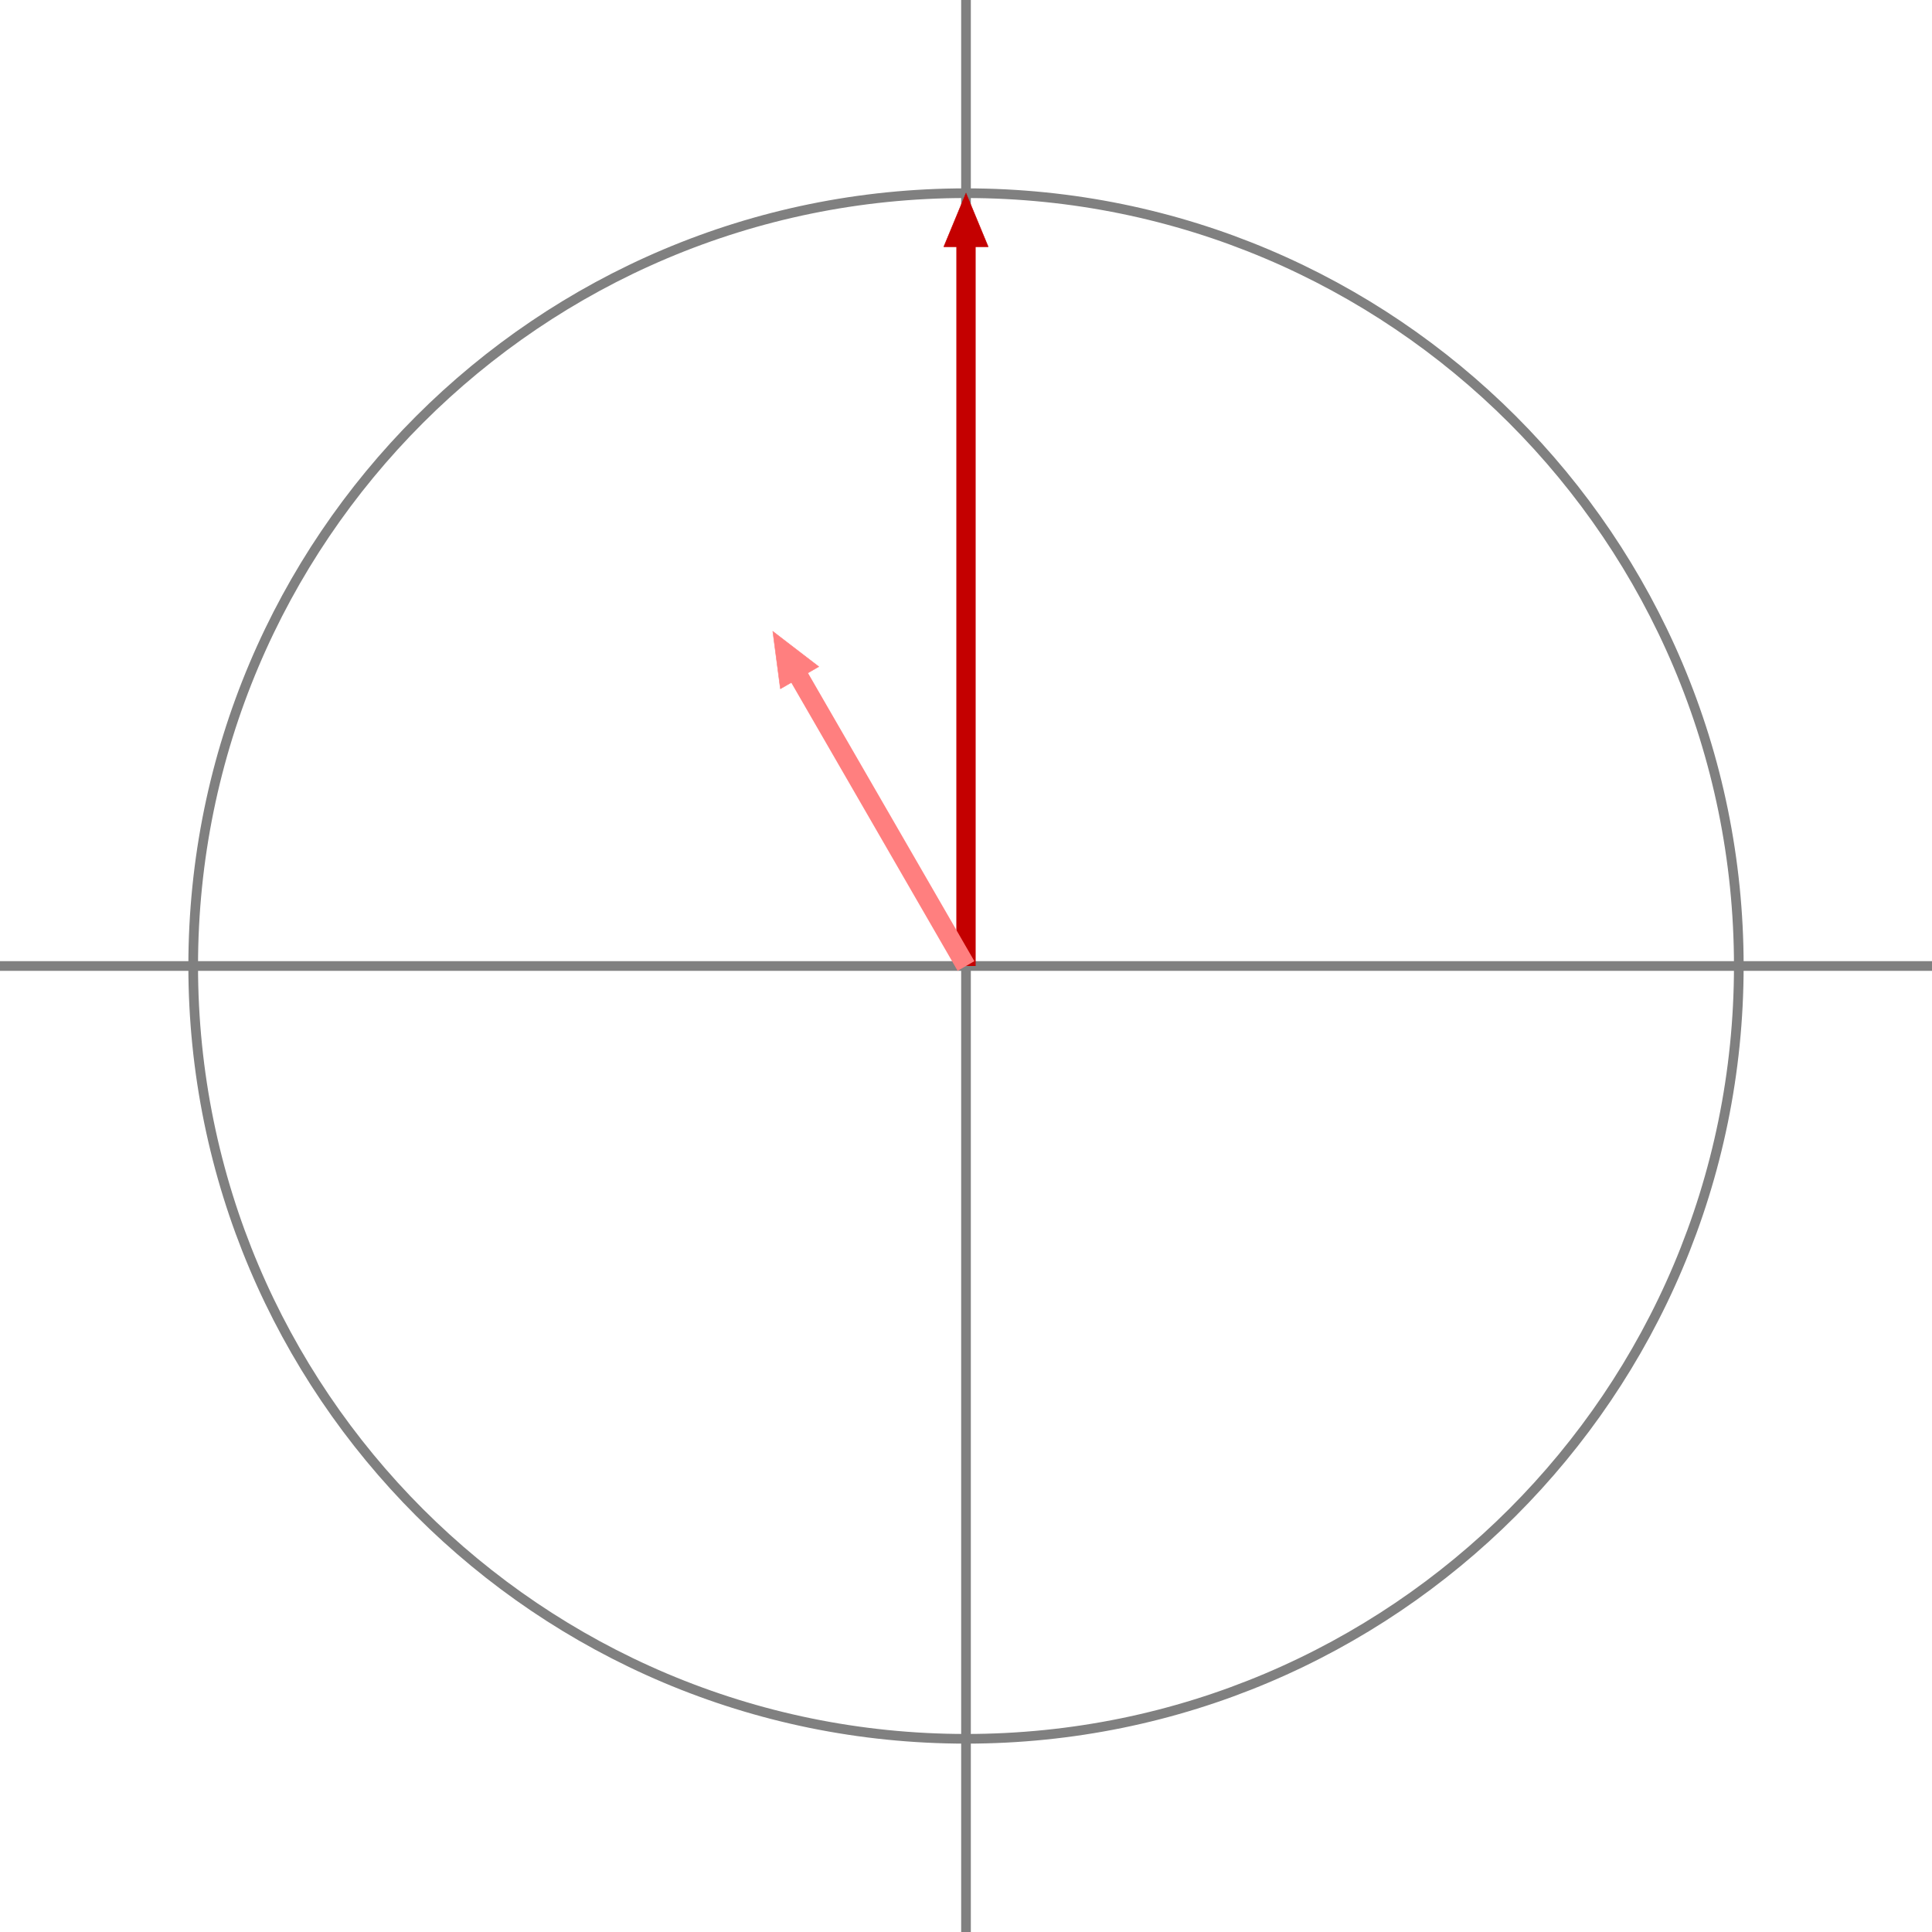
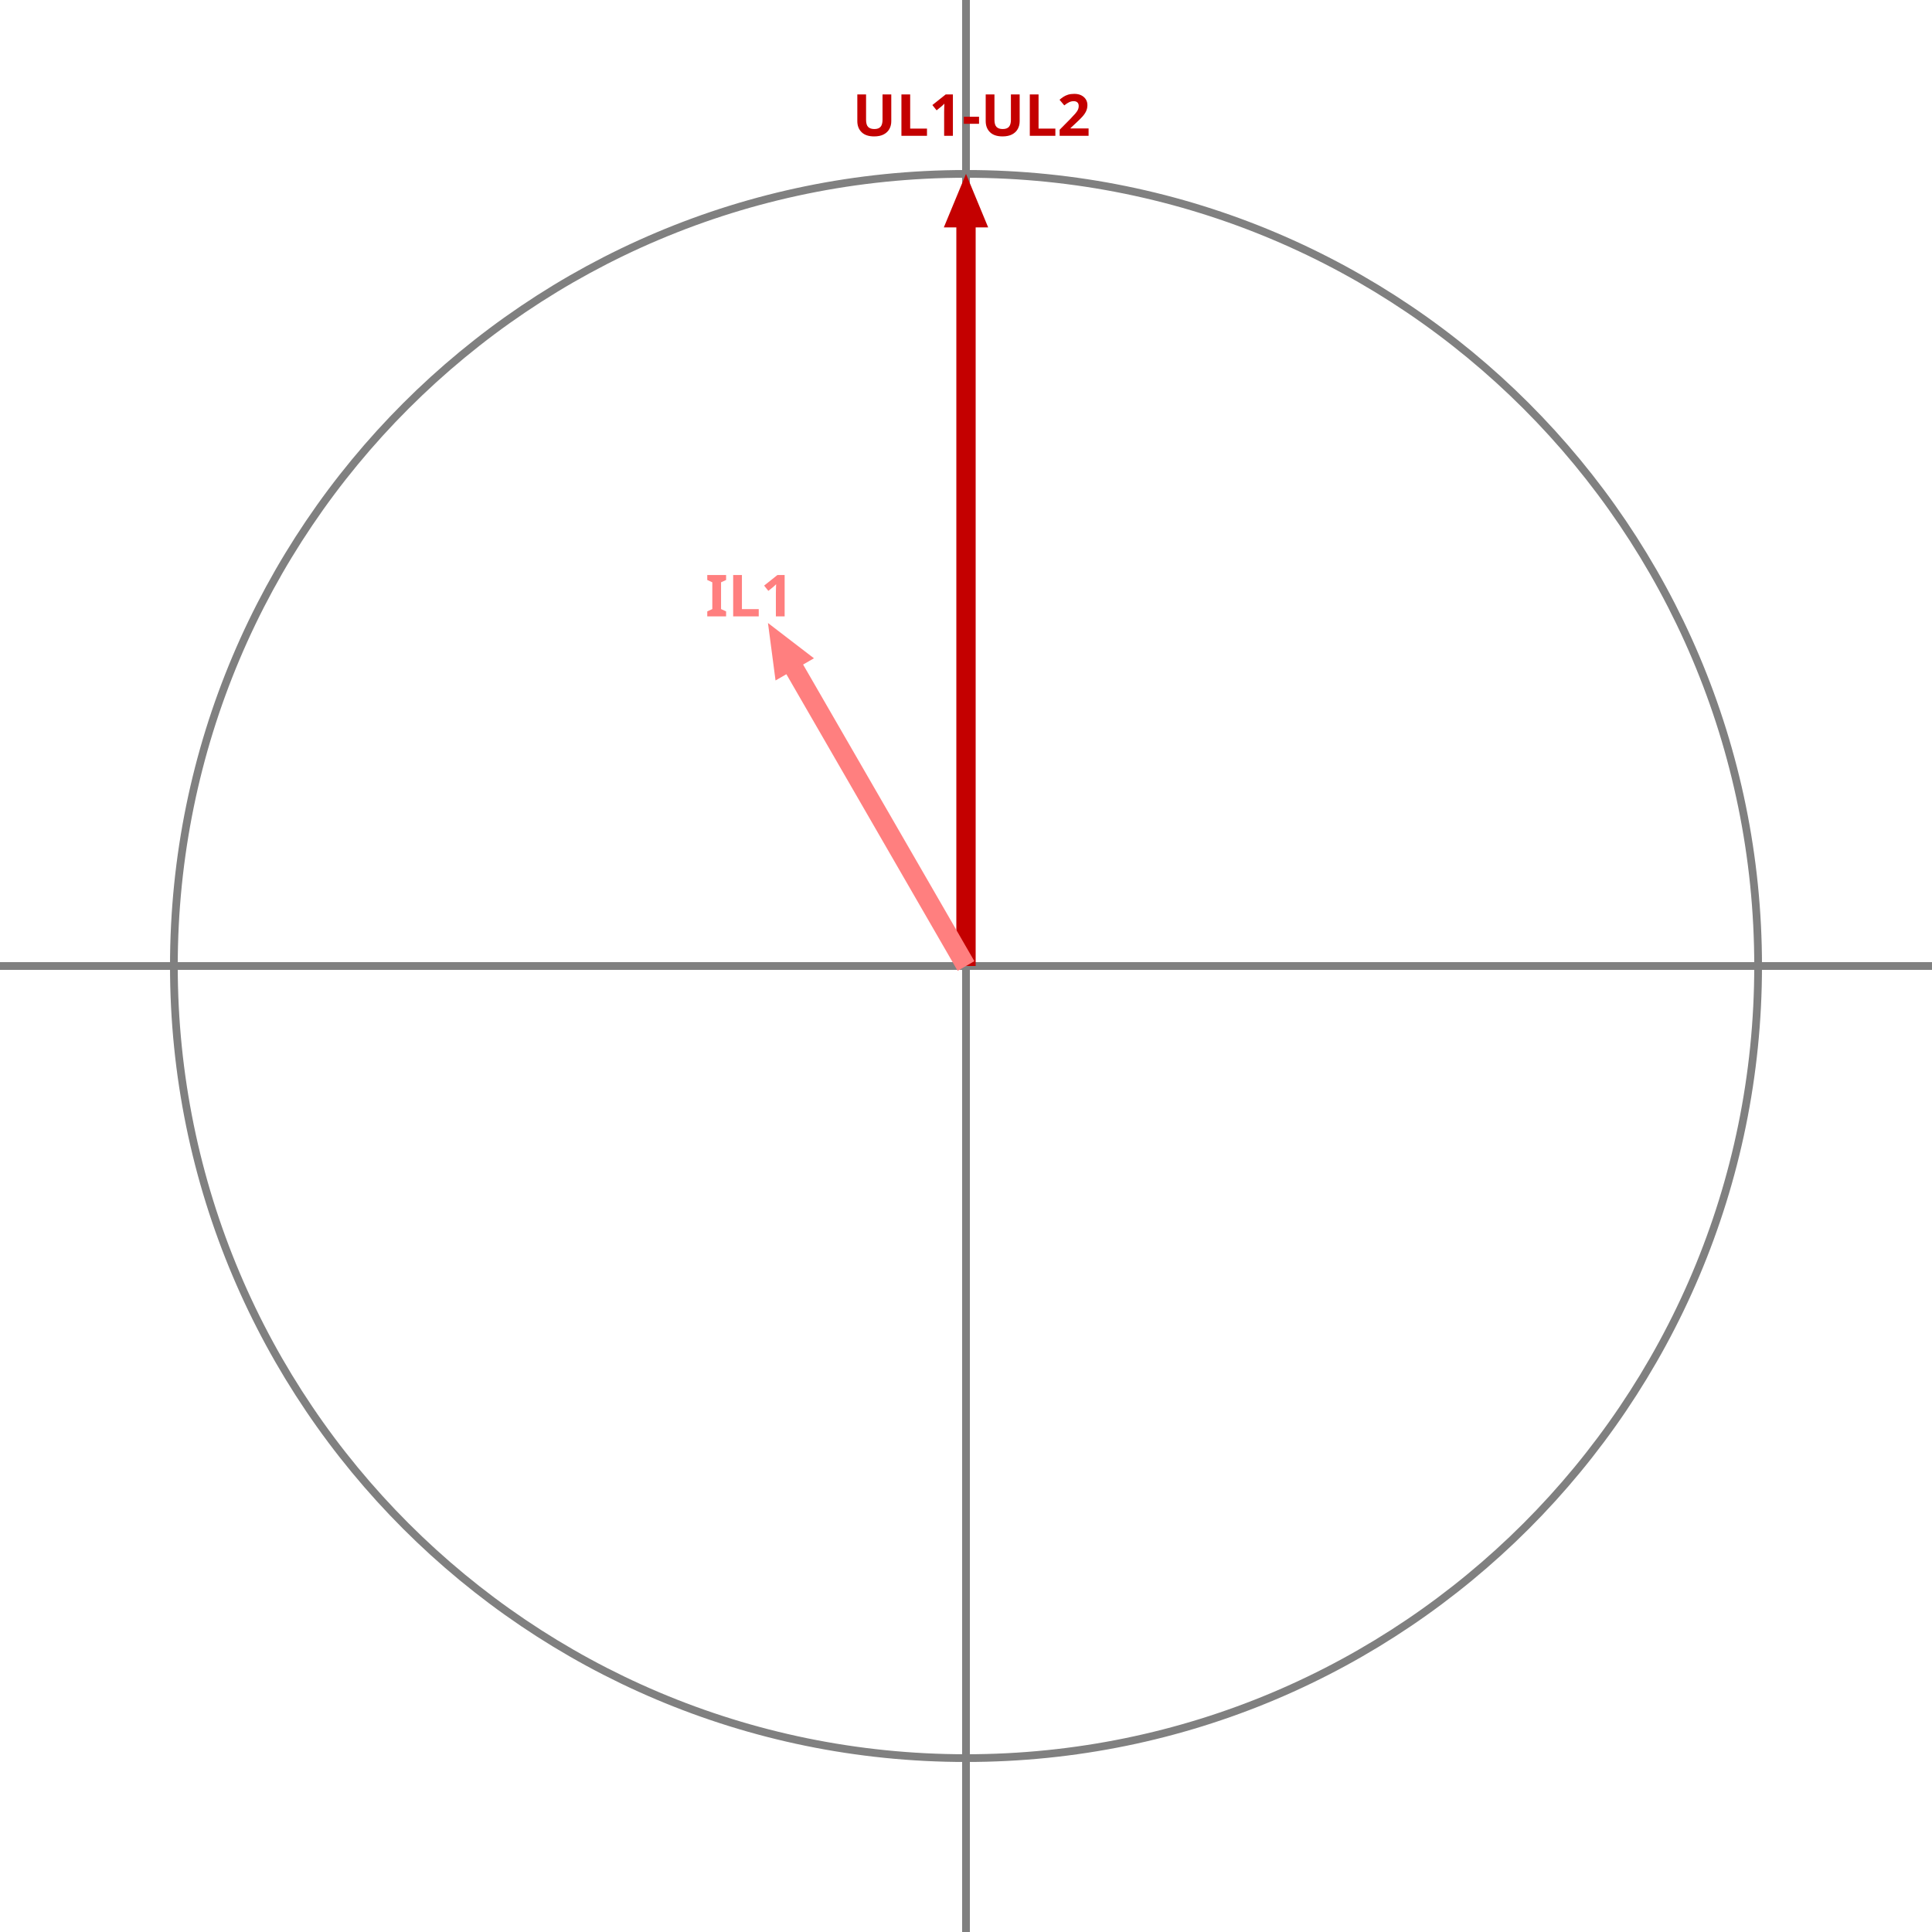
<svg xmlns="http://www.w3.org/2000/svg" width="1058.33mm" height="1058.33mm" viewBox="0 0 3000 3000" version="1.2" baseProfile="tiny">
  <defs>
</defs>
  <g fill="none" stroke="black" stroke-width="1" fill-rule="evenodd" stroke-linecap="square" stroke-linejoin="bevel">
-     <g fill="none" stroke="#808080" stroke-opacity="1" stroke-width="15" stroke-linecap="square" stroke-linejoin="bevel" transform="matrix(1,0,0,1,0,0)" font-family="Sans" font-size="120" font-weight="400" font-style="normal">
+     <g fill="none" stroke="#808080" stroke-opacity="1" stroke-width="12" stroke-linecap="square" stroke-linejoin="bevel" transform="matrix(1,0,0,1,0,0)" font-family="Sans" font-size="90" font-weight="570" font-style="normal">
      <polyline fill="none" vector-effect="none" points="0,1500 3000,1500 " />
      <polyline fill="none" vector-effect="none" points="1500,0 1500,3000 " />
-       <path vector-effect="none" fill-rule="evenodd" d="M2700,1500 C2700,837.258 2162.74,300 1500,300 C837.258,300 300,837.258 300,1500 C300,2162.74 837.258,2700 1500,2700 C2162.74,2700 2700,2162.74 2700,1500 " />
+       <path vector-effect="none" fill-rule="evenodd" d="M2730,1500 C2730,820.69 2179.31,270 1500,270 C820.69,270 270,820.69 270,1500 C270,2179.31 820.69,2730 1500,2730 C2179.31,2730 2730,2179.31 2730,1500 " />
    </g>
-     <g fill="none" stroke="#c40000" stroke-opacity="1" stroke-width="30" stroke-linecap="square" stroke-linejoin="bevel" transform="matrix(1,0,0,1,0,0)" font-family="Sans" font-size="120" font-weight="400" font-style="normal">
-       <polyline fill="none" vector-effect="none" points="1500,1485 1500,390 " />
+     <g fill="none" stroke="#c40000" stroke-opacity="1" stroke-width="30" stroke-linecap="square" stroke-linejoin="bevel" transform="matrix(1,0,0,1,0,0)" font-family="Sans" font-size="90" font-weight="570" font-style="normal">
+       <polyline fill="none" vector-effect="none" points="1500,1485 1500,360 " />
    </g>
-     <g fill="none" stroke="#c40000" stroke-opacity="1" stroke-width="1" stroke-linecap="square" stroke-linejoin="bevel" transform="matrix(1,0,0,1,0,0)" font-family="Sans" font-size="120" font-weight="400" font-style="normal">
-       <path vector-effect="non-scaling-stroke" fill-rule="evenodd" d="M1500,300 L1534.44,383.149 L1465.56,383.149 L1500,300" />
+     <g fill="none" stroke="none" transform="matrix(1,0,0,1,0,0)" font-family="Sans" font-size="90" font-weight="570" font-style="normal">
+       <path vector-effect="none" fill-rule="evenodd" d="M1500,270 L1534.44,353.149 L1465.56,353.149 L1500,270" />
    </g>
-     <g fill="#c40000" fill-opacity="1" stroke="none" transform="matrix(1,0,0,1,0,0)" font-family="Sans" font-size="120" font-weight="400" font-style="normal">
-       <path vector-effect="none" fill-rule="evenodd" d="M1500,300 L1534.44,383.149 L1465.56,383.149" />
+     <g fill="#c40000" fill-opacity="1" stroke="none" transform="matrix(1,0,0,1,0,0)" font-family="Sans" font-size="90" font-weight="570" font-style="normal">
+       <path vector-effect="none" fill-rule="evenodd" d="M1500,270 L1534.44,353.149 L1465.56,353.149" />
    </g>
-     <g fill="none" stroke="#ff7f7f" stroke-opacity="1" stroke-width="30" stroke-linecap="square" stroke-linejoin="bevel" transform="matrix(1,0,0,1,0,0)" font-family="Sans" font-size="120" font-weight="400" font-style="normal">
-       <polyline fill="none" vector-effect="none" points="1492.5,1487.01 1245,1058.33 " />
+     <g fill="none" stroke="#c40000" stroke-opacity="1" stroke-width="1" stroke-linecap="square" stroke-linejoin="bevel" transform="matrix(1,0,0,1,0,0)" font-family="Sans" font-size="90" font-weight="570" font-style="normal">
+       <text fill="#c40000" fill-opacity="1" stroke="none" xml:space="preserve" x="1323.59" y="210.9" font-family="Sans" font-size="90" font-weight="570" font-style="normal">UL1-UL2</text>
    </g>
-     <g fill="none" stroke="#ff7f7f" stroke-opacity="1" stroke-width="1" stroke-linecap="square" stroke-linejoin="bevel" transform="matrix(1,0,0,1,0,0)" font-family="Sans" font-size="120" font-weight="400" font-style="normal">
-       <path vector-effect="non-scaling-stroke" fill-rule="evenodd" d="M1200,980.385 L1271.4,1035.17 L1211.75,1069.61 L1200,980.385" />
+     <g fill="none" stroke="#ff7f7f" stroke-opacity="1" stroke-width="30" stroke-linecap="square" stroke-linejoin="bevel" transform="matrix(1,0,0,1,0,0)" font-family="Sans" font-size="90" font-weight="570" font-style="normal">
+       <polyline fill="none" vector-effect="none" points="1492.5,1487.01 1237.5,1045.34 " />
    </g>
-     <g fill="#ff7f7f" fill-opacity="1" stroke="none" transform="matrix(1,0,0,1,0,0)" font-family="Sans" font-size="120" font-weight="400" font-style="normal">
-       <path vector-effect="none" fill-rule="evenodd" d="M1200,980.385 L1271.4,1035.17 L1211.75,1069.61" />
+     <g fill="none" stroke="none" transform="matrix(1,0,0,1,0,0)" font-family="Sans" font-size="90" font-weight="570" font-style="normal">
+       <path vector-effect="none" fill-rule="evenodd" d="M1192.5,967.394 L1263.9,1022.18 L1204.25,1056.62 L1192.5,967.394" />
+     </g>
+     <g fill="#ff7f7f" fill-opacity="1" stroke="none" transform="matrix(1,0,0,1,0,0)" font-family="Sans" font-size="90" font-weight="570" font-style="normal">
+       <path vector-effect="none" fill-rule="evenodd" d="M1192.5,967.394 L1263.9,1022.18 L1204.25,1056.62" />
+     </g>
+     <g fill="none" stroke="#ff7f7f" stroke-opacity="1" stroke-width="1" stroke-linecap="square" stroke-linejoin="bevel" transform="matrix(1,0,0,1,0,0)" font-family="Sans" font-size="90" font-weight="570" font-style="normal">
+       <text fill="#ff7f7f" fill-opacity="1" stroke="none" xml:space="preserve" x="1095.36" y="957.112" font-family="Sans" font-size="90" font-weight="570" font-style="normal">IL1</text>
    </g>
  </g>
</svg>
